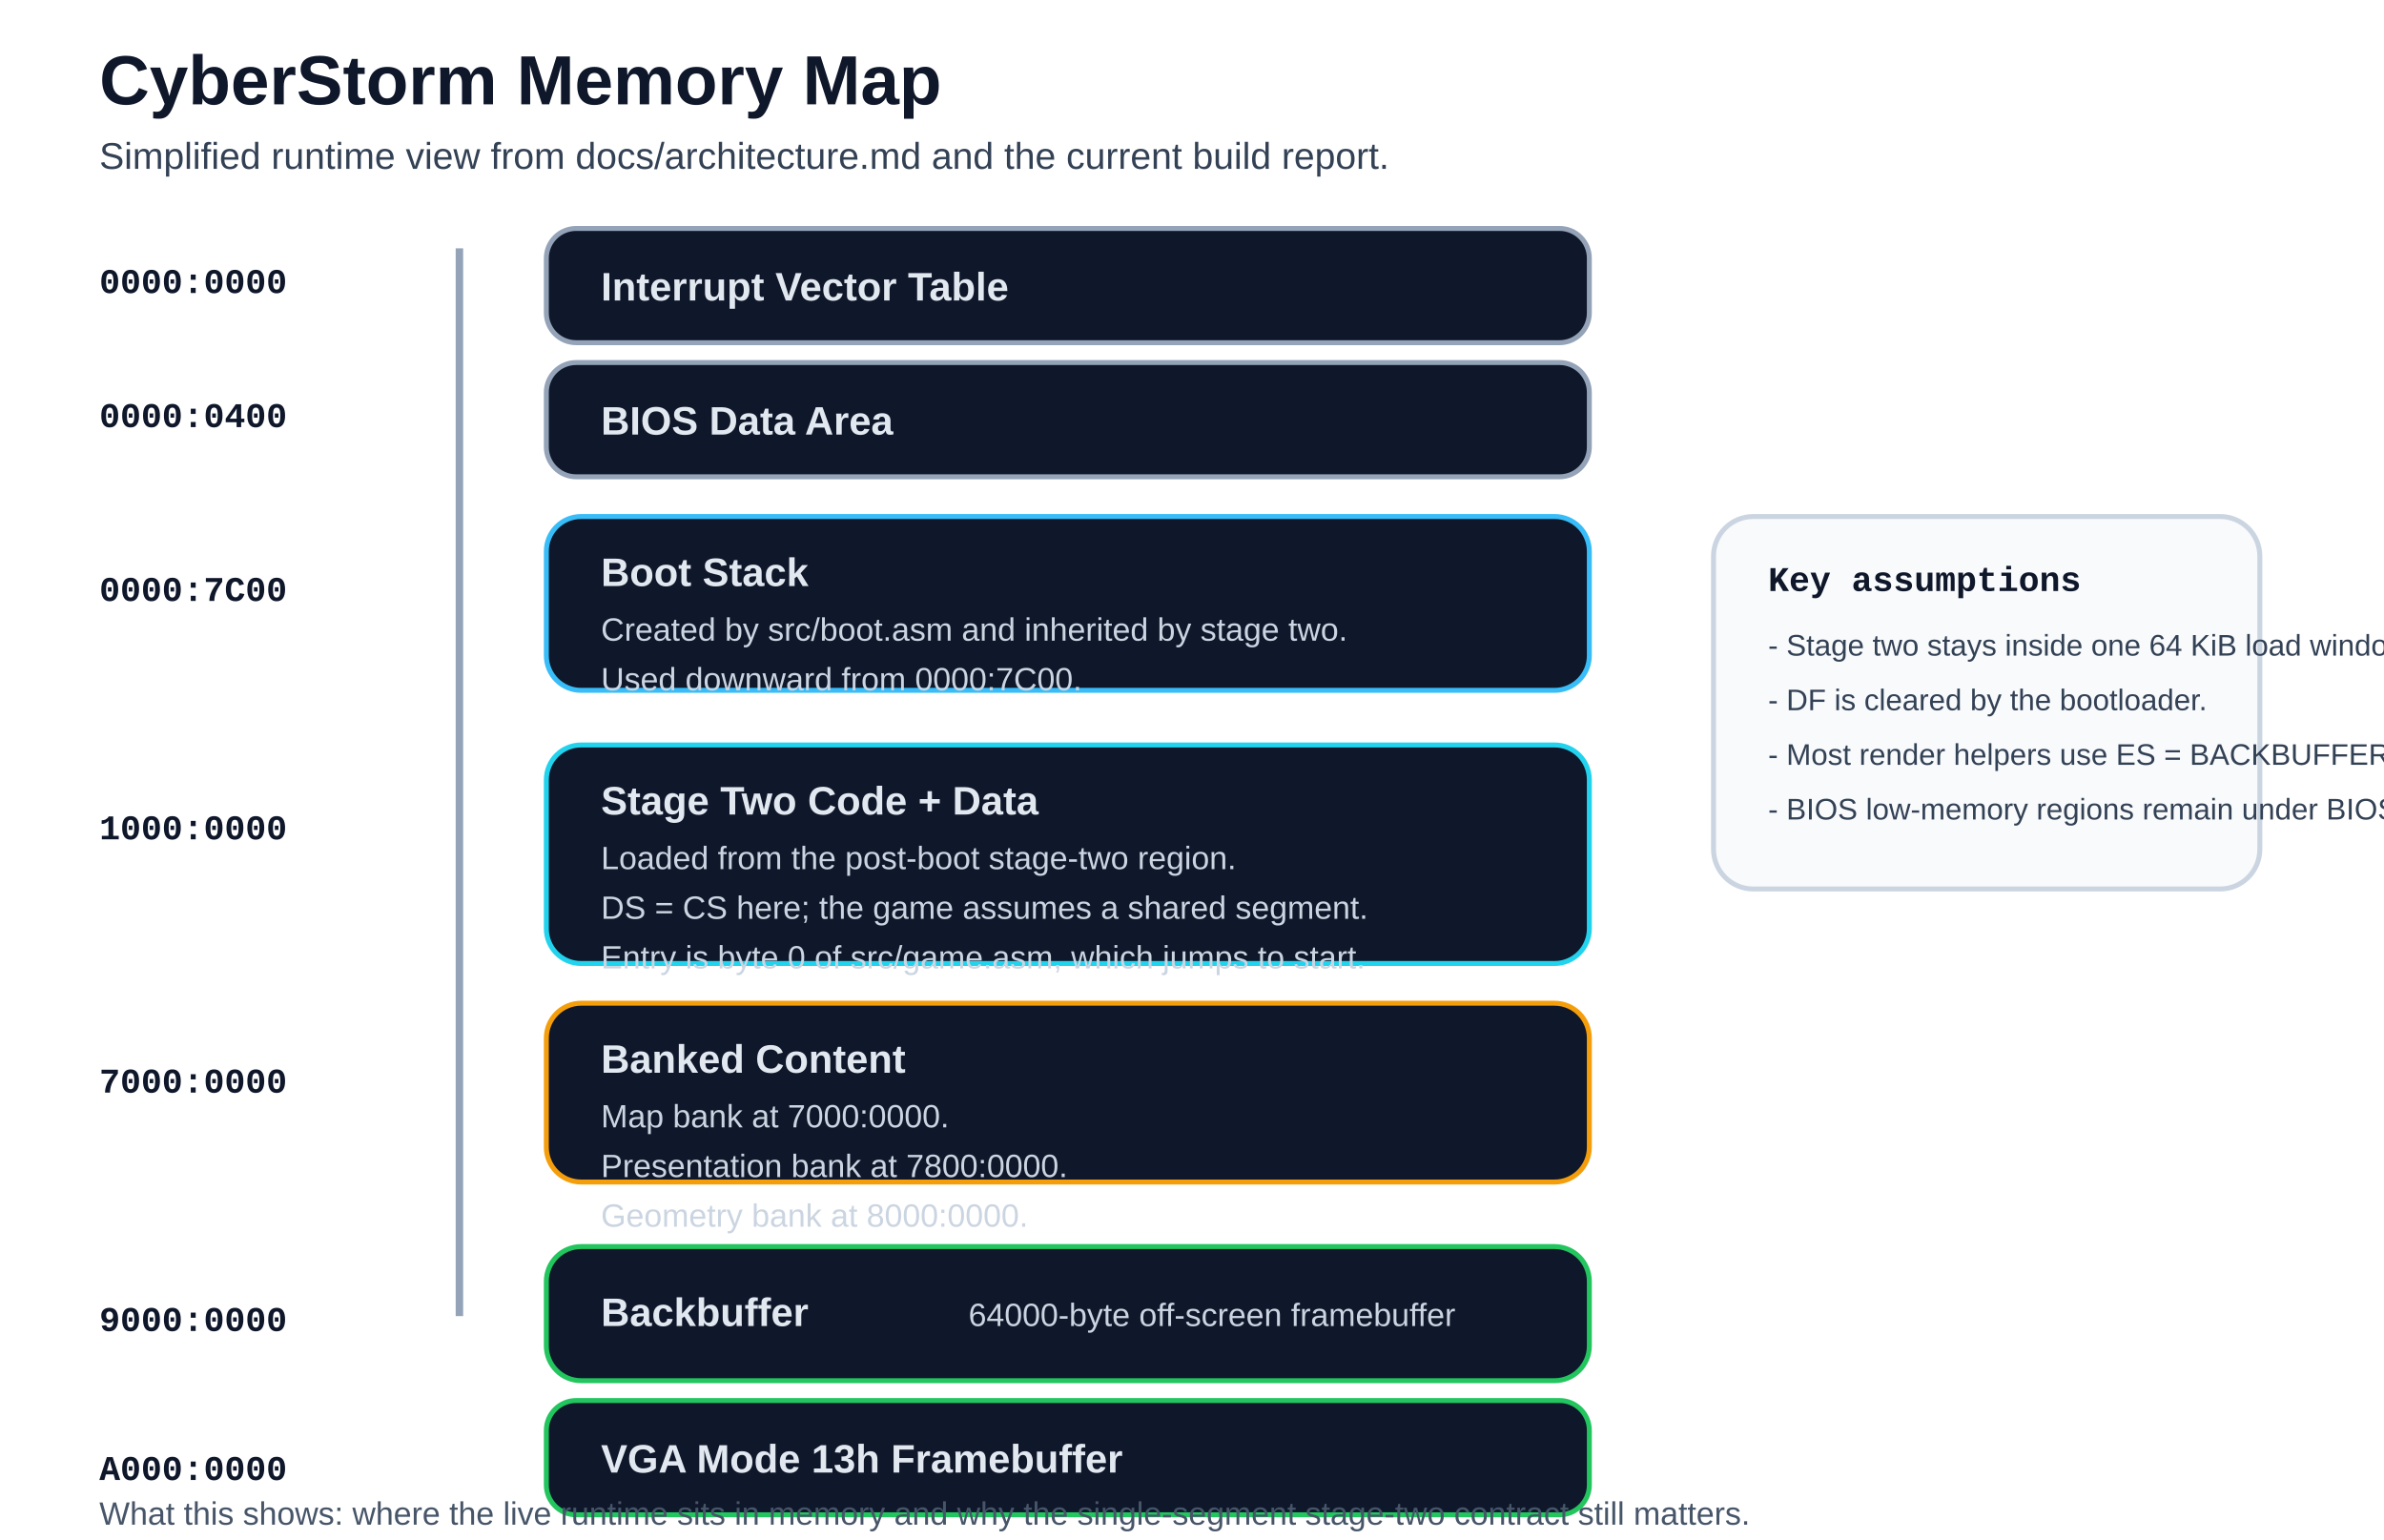
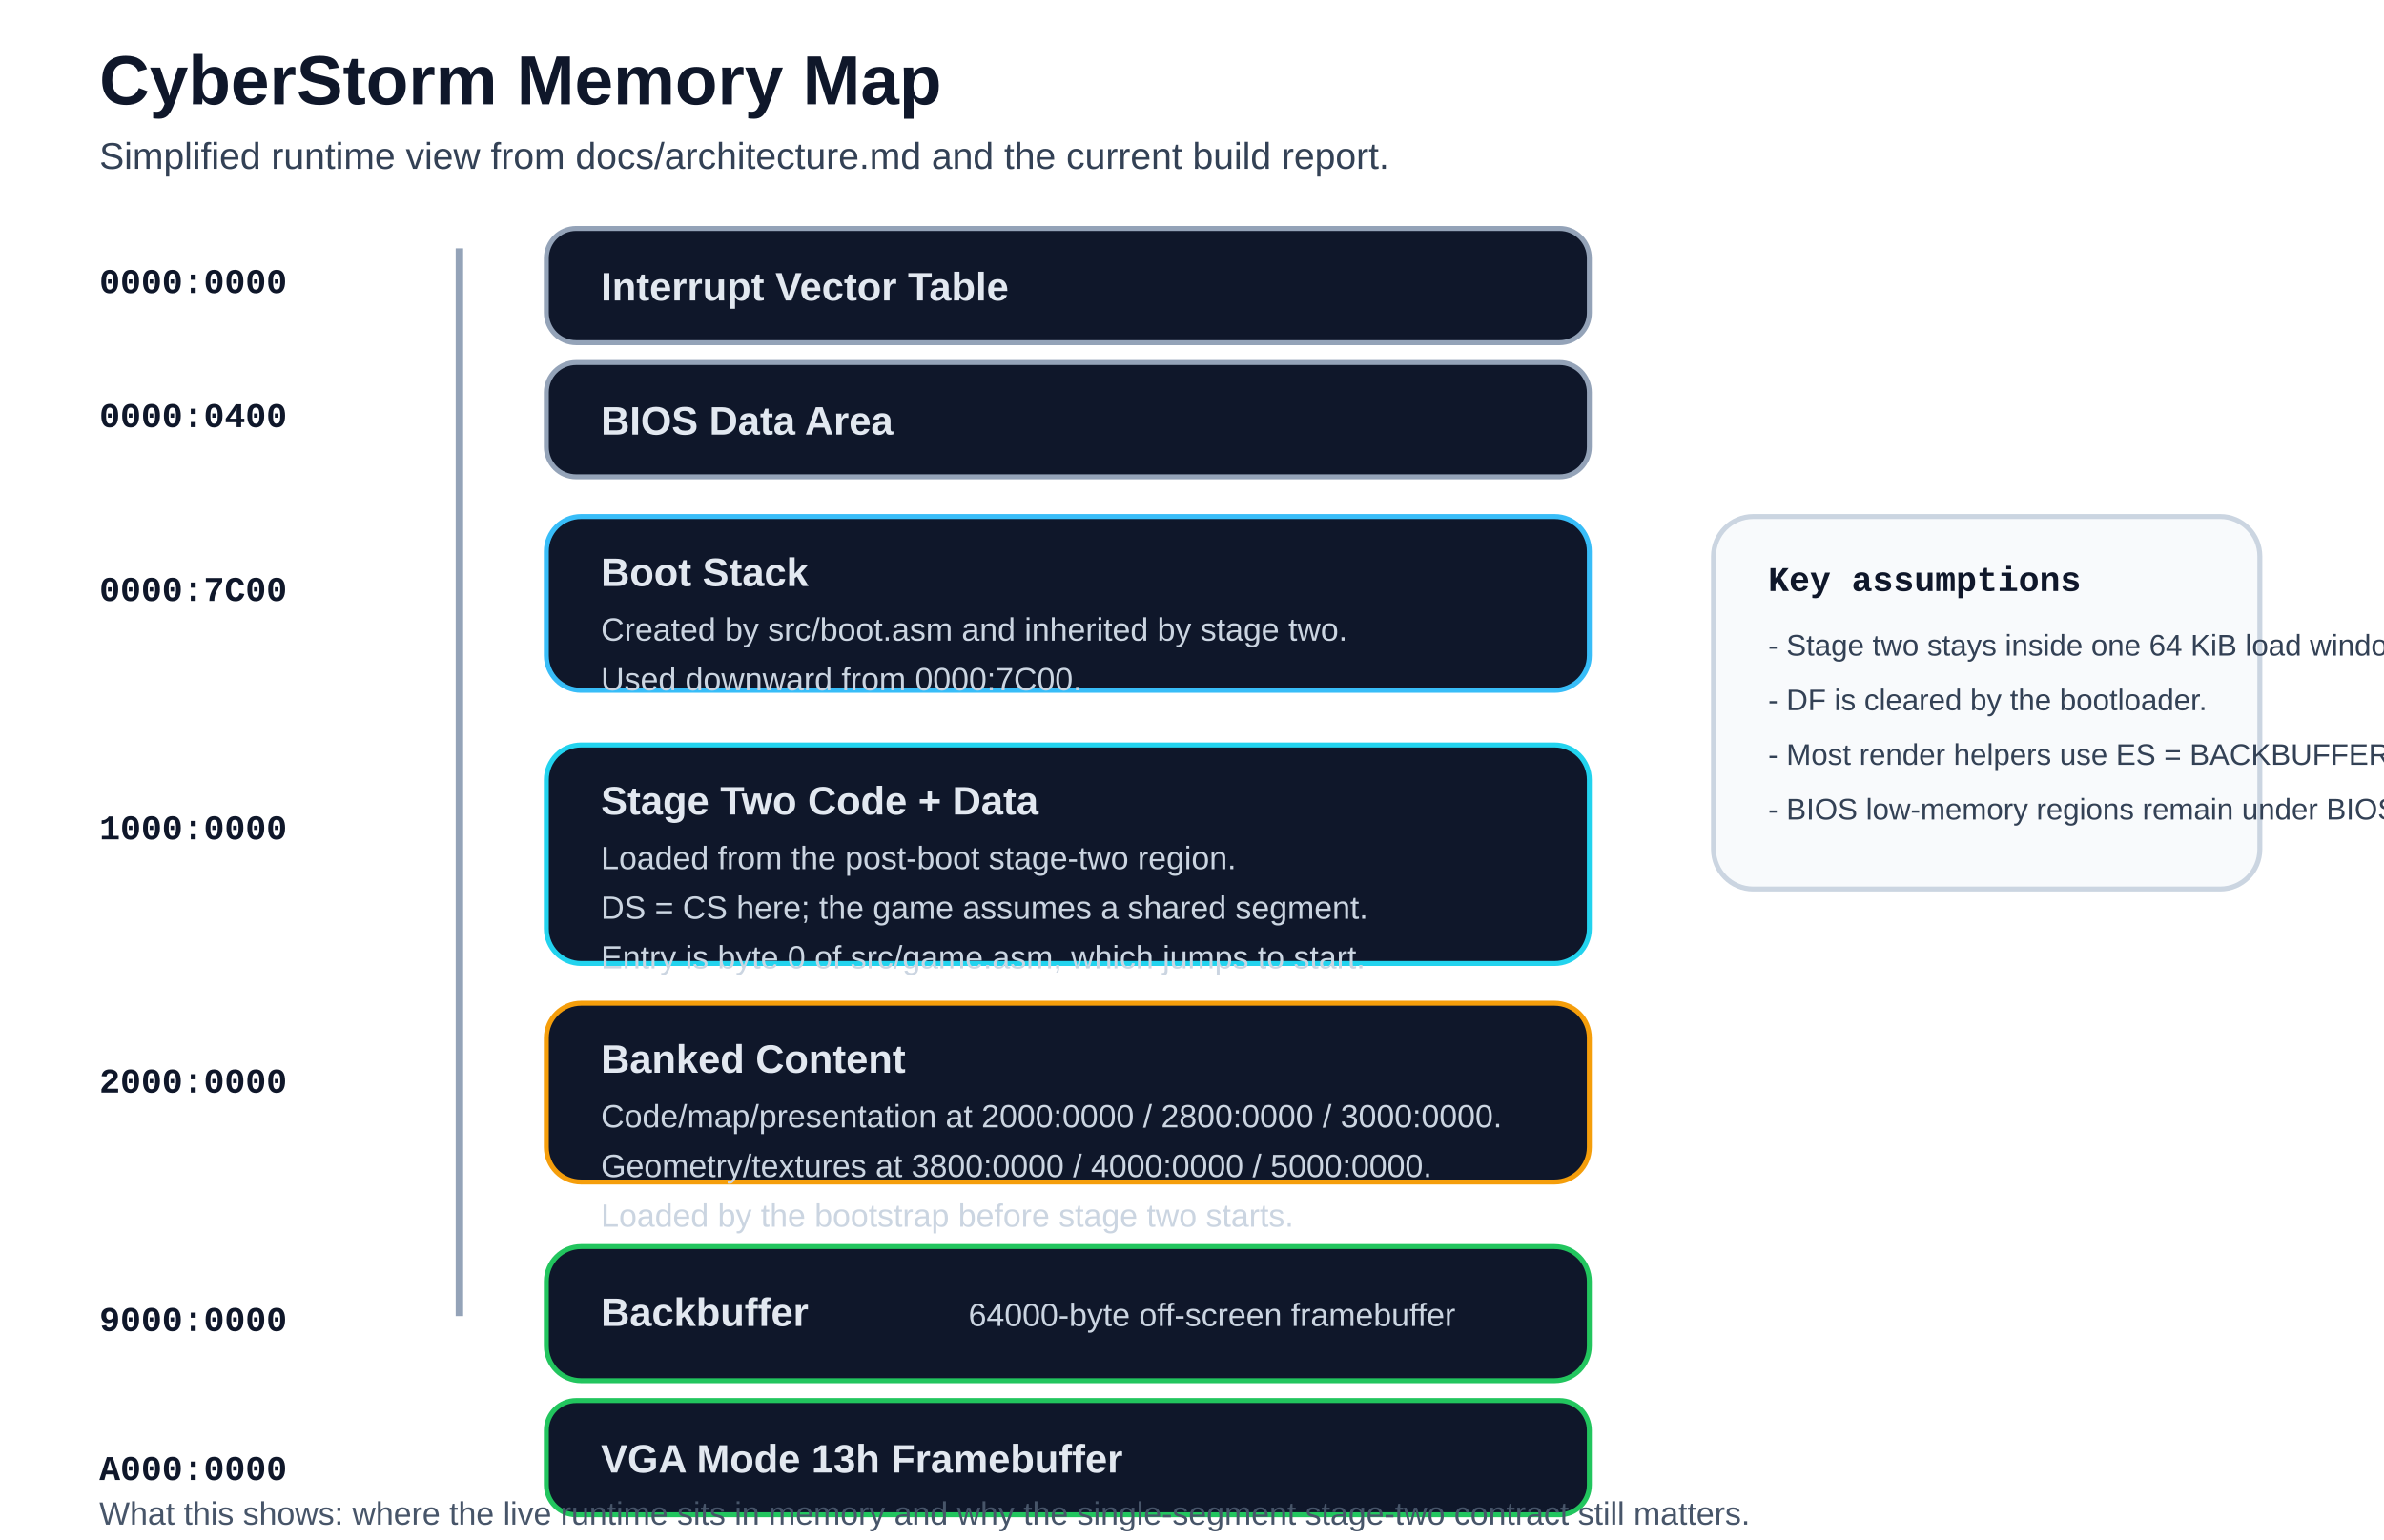
<svg xmlns="http://www.w3.org/2000/svg" width="960" height="620" viewBox="0 0 960 620" role="img" aria-labelledby="title desc">
  <defs>
    <style>
      .title { font: 700 28px 'Segoe UI', Arial, sans-serif; fill: #0f172a; }
      .subtitle { font: 400 15px 'Segoe UI', Arial, sans-serif; fill: #334155; }
      .addr { font: 700 14px 'Consolas', 'Courier New', monospace; fill: #0f172a; }
      .label { font: 700 16px 'Segoe UI', Arial, sans-serif; fill: #e2e8f0; }
      .body { font: 400 13px 'Segoe UI', Arial, sans-serif; fill: #cbd5e1; }
      .note { font: 400 13px 'Segoe UI', Arial, sans-serif; fill: #475569; }
      .tiny { font: 400 12px 'Segoe UI', Arial, sans-serif; fill: #334155; }
    </style>
  </defs>
  <text x="40" y="42" class="title">CyberStorm Memory Map</text>
  <text x="40" y="68" class="subtitle">Simplified runtime view from docs/architecture.md and the current build report.</text>
  <line x1="185" y1="100" x2="185" y2="530" stroke="#94a3b8" stroke-width="3" />
  <text x="40" y="118" class="addr">0000:0000</text>
  <rect x="220" y="92" width="420" height="46" rx="12" fill="#0f172a" stroke="#94a3b8" stroke-width="2" />
  <text x="242" y="121" class="label">Interrupt Vector Table</text>
  <text x="40" y="172" class="addr">0000:0400</text>
  <rect x="220" y="146" width="420" height="46" rx="12" fill="#0f172a" stroke="#94a3b8" stroke-width="2" />
  <text x="242" y="175" class="label">BIOS Data Area</text>
  <text x="40" y="242" class="addr">0000:7C00</text>
  <rect x="220" y="208" width="420" height="70" rx="14" fill="#0f172a" stroke="#38bdf8" stroke-width="2" />
  <text x="242" y="236" class="label">Boot Stack</text>
  <text x="242" y="258" class="body">Created by src/boot.asm and inherited by stage two.</text>
  <text x="242" y="278" class="body">Used downward from 0000:7C00.</text>
  <text x="40" y="338" class="addr">1000:0000</text>
  <rect x="220" y="300" width="420" height="88" rx="14" fill="#0f172a" stroke="#22d3ee" stroke-width="2" />
  <text x="242" y="328" class="label">Stage Two Code + Data</text>
  <text x="242" y="350" class="body">Loaded from the post-boot stage-two region.</text>
  <text x="242" y="370" class="body">DS = CS here; the game assumes a shared segment.</text>
  <text x="242" y="390" class="body">Entry is byte 0 of src/game.asm, which jumps to start.</text>
-   <text x="40" y="440" class="addr">7000:0000</text>
+   <text x="40" y="440" class="addr">2000:0000</text>
  <rect x="220" y="404" width="420" height="72" rx="14" fill="#0f172a" stroke="#f59e0b" stroke-width="2" />
  <text x="242" y="432" class="label">Banked Content</text>
-   <text x="242" y="454" class="body">Map bank at 7000:0000.</text>
-   <text x="242" y="474" class="body">Presentation bank at 7800:0000.</text>
-   <text x="242" y="494" class="body">Geometry bank at 8000:0000.</text>
+   <text x="242" y="454" class="body">Code/map/presentation at 2000:0000 / 2800:0000 / 3000:0000.</text>
+   <text x="242" y="474" class="body">Geometry/textures at 3800:0000 / 4000:0000 / 5000:0000.</text>
+   <text x="242" y="494" class="body">Loaded by the bootstrap before stage two starts.</text>
  <text x="40" y="536" class="addr">9000:0000</text>
  <rect x="220" y="502" width="420" height="54" rx="14" fill="#0f172a" stroke="#22c55e" stroke-width="2" />
  <text x="242" y="534" class="label">Backbuffer</text>
  <text x="390" y="534" class="body">64000-byte off-screen framebuffer</text>
  <text x="40" y="596" class="addr">A000:0000</text>
  <rect x="220" y="564" width="420" height="46" rx="12" fill="#0f172a" stroke="#22c55e" stroke-width="2" />
  <text x="242" y="593" class="label">VGA Mode 13h Framebuffer</text>
  <rect x="690" y="208" width="220" height="150" rx="16" fill="#f8fafc" stroke="#cbd5e1" stroke-width="2" />
  <text x="712" y="238" class="addr">Key assumptions</text>
  <text x="712" y="264" class="tiny">- Stage two stays inside one 64 KiB load window.</text>
  <text x="712" y="286" class="tiny">- DF is cleared by the bootloader.</text>
  <text x="712" y="308" class="tiny">- Most render helpers use ES = BACKBUFFER_SEG.</text>
  <text x="712" y="330" class="tiny">- BIOS low-memory regions remain under BIOS ownership.</text>
  <text x="40" y="614" class="note">What this shows: where the live runtime sits in memory and why the single-segment stage-two contract still matters.</text>
</svg>
